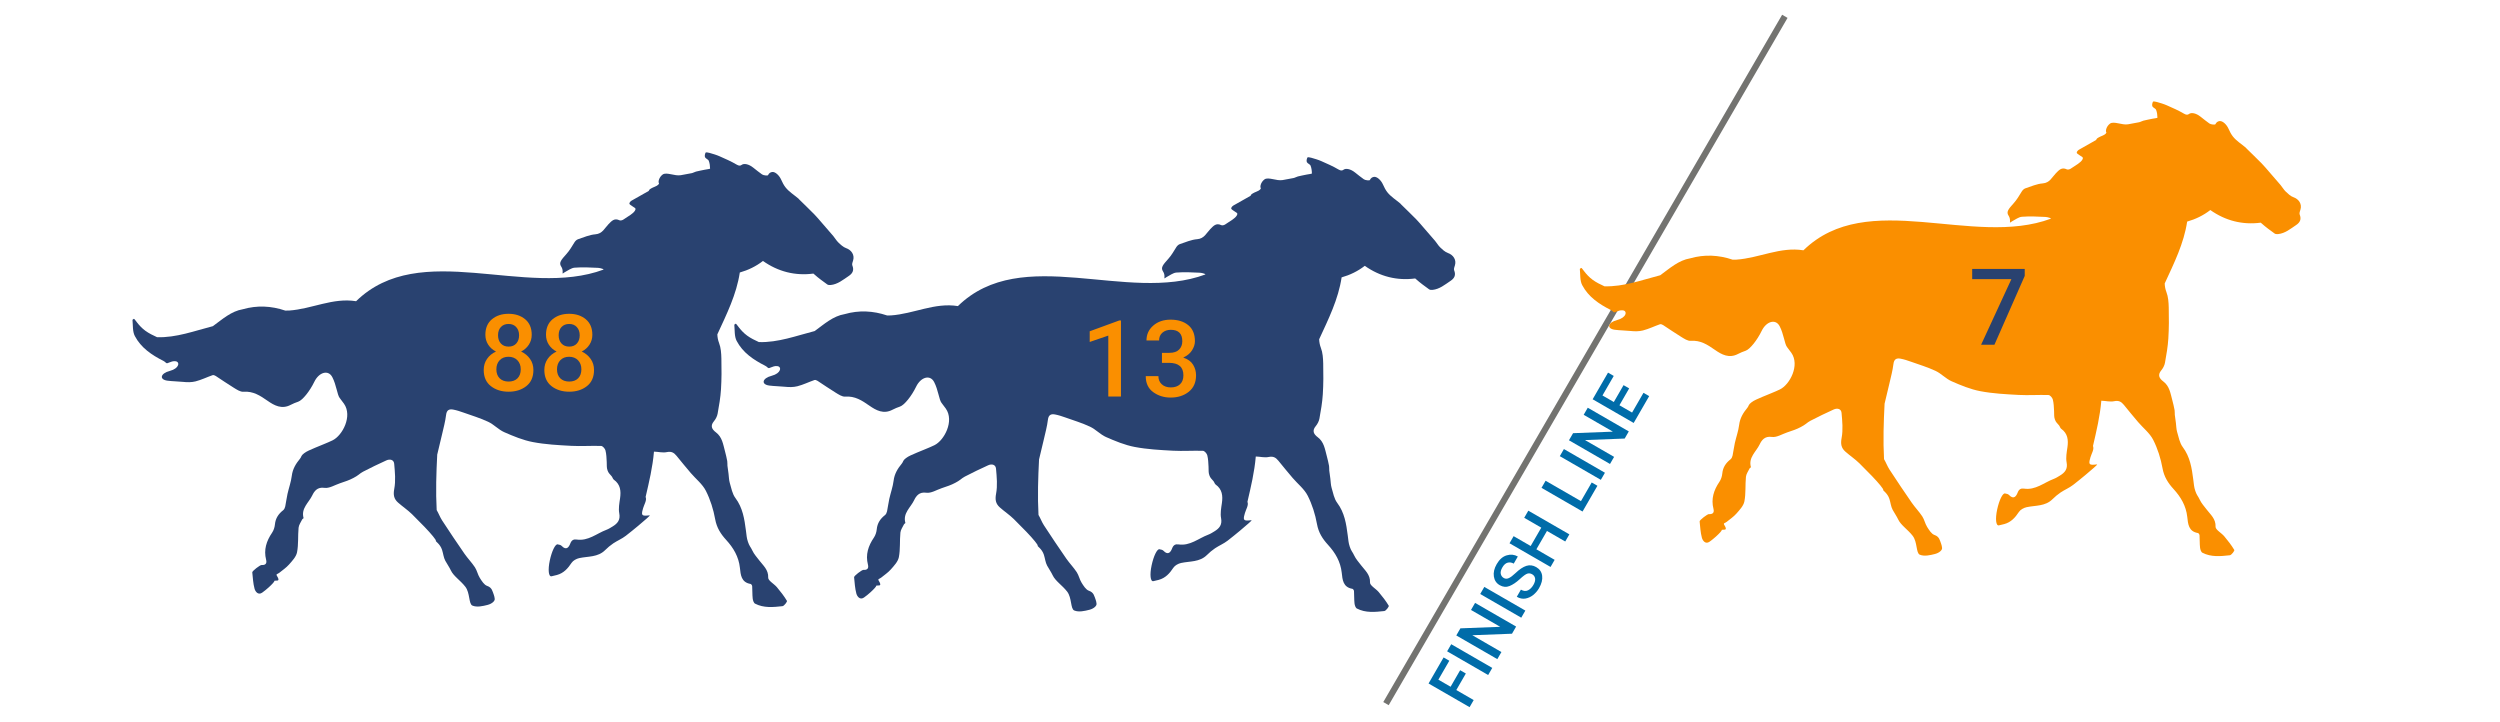
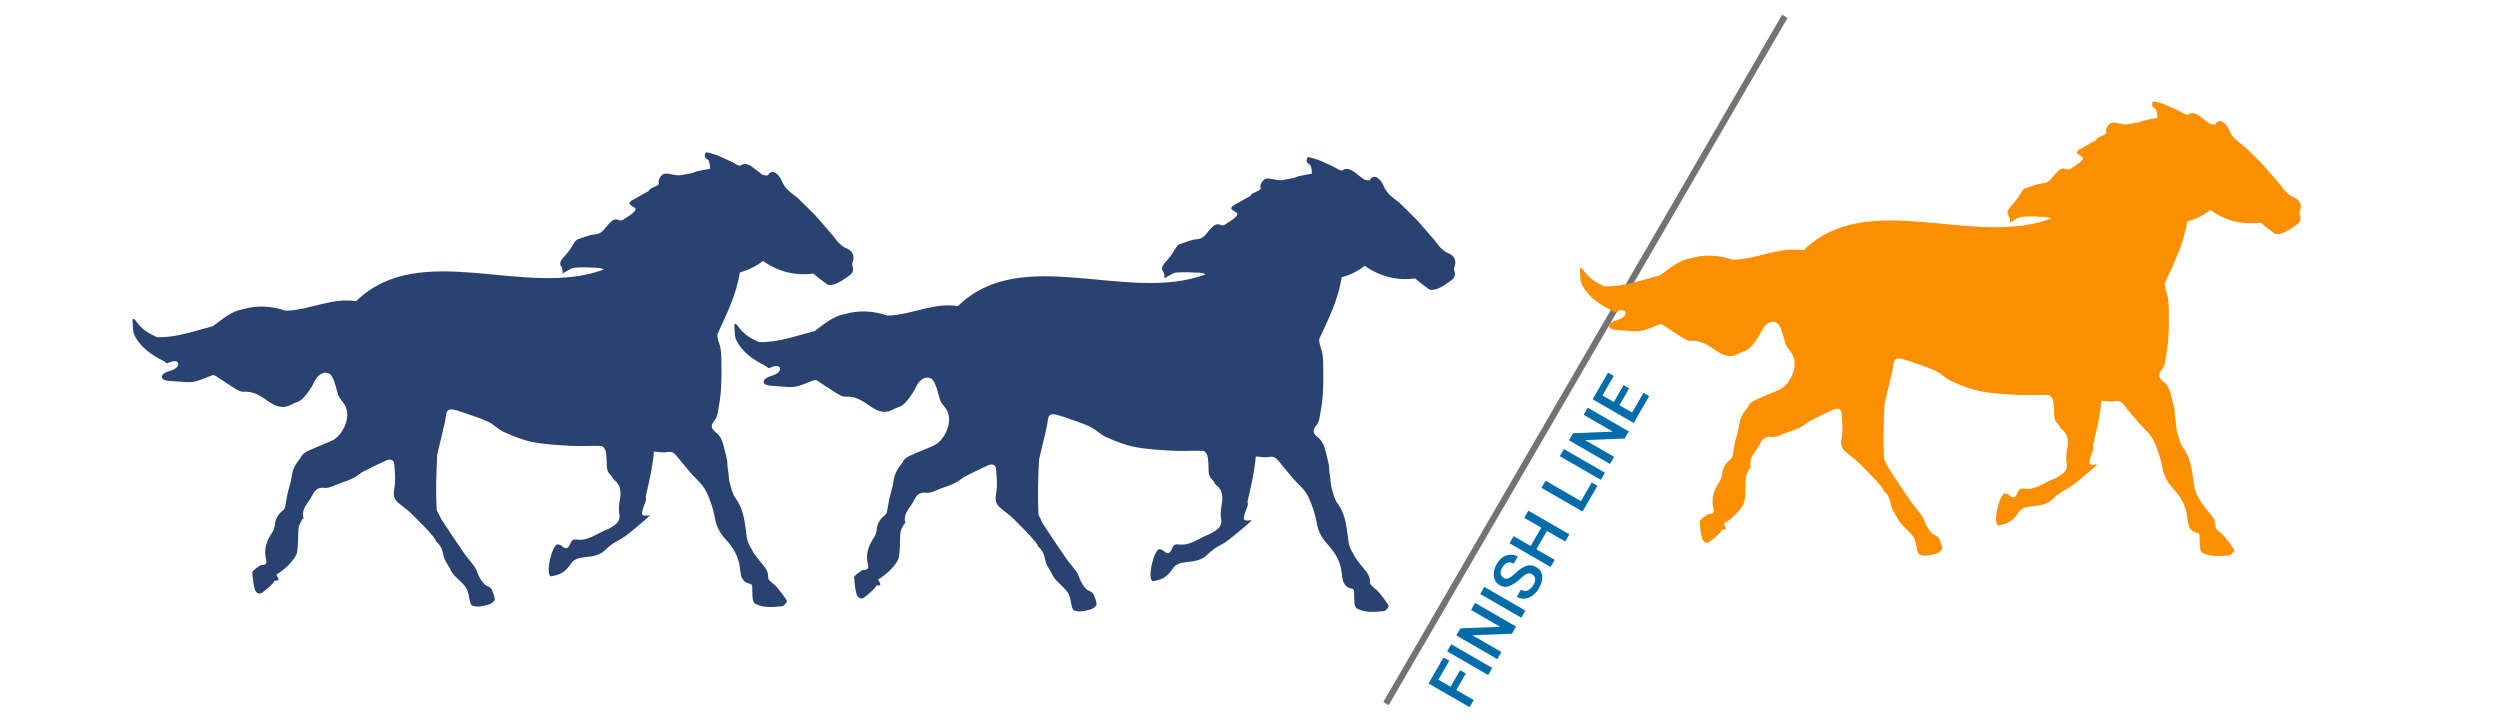
<svg xmlns="http://www.w3.org/2000/svg" xml:space="preserve" viewBox="0 0 2000 576.84" height="576.84" width="2000" y="0px" x="0px" id="Capa_1" version="1.1">
  <defs id="defs185" />
  <g style="fill:#294270;fill-opacity:1" transform="translate(105.9972,15.3417)" id="g150">
    <g style="fill:#294270;fill-opacity:1" id="g148">
      <path style="fill:#294270;fill-opacity:1" id="path146" d="m 570.833,183.139 c -2.312,-0.795 -4.32,-2.766 -6.165,-4.516 -1.566,-1.49 -2.642,-3.481 -4.049,-5.151 -3.003,-3.552 -6.07,-7.04 -9.126,-10.544 -1.998,-2.294 -3.931,-4.652 -6.059,-6.821 -3.948,-4.014 -8.015,-7.903 -12.028,-11.851 -0.225,-0.216 -0.385,-0.502 -0.627,-0.707 -3.517,-2.979 -7.625,-5.497 -10.396,-9.049 -1.401,-1.797 -2.447,-3.875 -3.423,-6.058 -1.566,-3.518 -4.77,-6.502 -7.193,-6.186 -1.253,0.163 -2.477,0.756 -3.352,2.547 -0.242,0.497 -3.563,0.249 -4.77,-0.617 -2.382,-1.711 -4.693,-3.523 -6.998,-5.376 -3.795,-3.05 -7.561,-3.623 -9.398,-2.196 -0.887,0.692 -2.051,0.843 -3.931,-0.277 -4.374,-2.598 -9.097,-4.631 -13.755,-6.7 -2.541,-1.126 -5.254,-1.876 -7.932,-2.657 -1.034,-0.304 -2.938,-0.618 -3.127,-0.254 -0.55,1.076 -0.922,2.704 -0.467,3.715 0.514,1.15 2.488,1.67 2.955,2.82 0.786,1.957 1.04,4.179 1.076,6.301 0.006,0.254 -2.701,0.553 -4.149,0.848 -2.364,0.485 -4.734,0.925 -7.075,1.507 -1.183,0.292 -2.258,1.035 -3.44,1.265 -2.926,0.564 -5.863,1.108 -8.777,1.634 -4.853,0.878 -11.484,-2.754 -14.499,-0.532 -3.015,2.223 -3.635,5.973 -3.05,6.724 0.579,0.75 -0.846,2.095 -3.187,3.002 -2.334,0.907 -4.35,2.09 -4.516,2.622 -0.106,0.358 -0.26,0.695 -0.525,0.848 -4.492,2.619 -9.085,5.06 -13.577,7.681 -0.816,0.476 -1.762,1.542 -1.773,2.346 -0.006,0.642 1.276,1.369 2.068,1.93 0.722,0.517 1.466,0.999 2.37,1.575 1.324,0.848 -0.219,3.304 -3.439,5.482 -2.033,1.38 -3.942,2.651 -5.882,3.875 -0.815,0.514 -2.24,0.89 -2.996,0.526 -4.179,-2.003 -6.248,0.497 -8.884,3.186 -3.021,3.073 -4.776,7.589 -10.421,8.023 -4.717,0.37 -9.333,2.427 -13.914,3.952 -1.1,0.364 -2.181,1.424 -2.819,2.453 -2.004,3.25 -3.925,6.573 -6.431,9.363 -4.197,4.678 -6.242,6.975 -4.191,10.019 2.052,3.044 0.591,6.035 1.378,5.506 0.543,-0.363 0.951,-0.712 1.424,-0.949 2.606,-1.339 5.214,-3.44 7.944,-3.65 6.229,-0.484 12.549,-0.174 18.813,0.145 1.142,0.06 2.271,0.364 3.394,0.739 0.449,0.15 0.792,0.363 1.017,0.611 -62.701,23.416 -146.723,-24.757 -198.058,25.337 -18.56,-3.009 -35.27,6.203 -53.634,7.468 -1.041,-0.006 -2.11,-0.024 -3.038,0.023 -11.184,-3.783 -22.562,-4.327 -33.881,-1.079 -9.368,1.558 -16.455,8.062 -23.921,13.479 -0.029,0.021 -0.047,0.044 -0.077,0.068 -14.806,3.801 -29.217,9.292 -44.65,8.842 -3.292,-1.519 -6.555,-3.085 -9.404,-5.175 -5.917,-4.332 -8.553,-9.962 -9.239,-9.525 -0.585,0.367 -1.058,0.695 -1.028,0.972 0.419,4.309 -0.018,9.165 1.868,12.771 4.924,9.395 13.488,15.182 22.815,19.872 0.804,0.404 1.513,0.999 2.229,1.669 1.129,1.055 3.57,-1.761 7.418,-1.368 3.854,0.39 3.163,5.781 -4.457,7.743 -7.625,1.954 -8.683,6.934 -1.856,7.82 4.208,0.55 8.37,0.52 12.436,0.958 3.316,0.355 6.862,0.402 10.037,-0.419 4.658,-1.2 9.055,-3.372 13.618,-4.968 0.68,-0.236 1.773,0.204 2.471,0.653 4.835,3.115 9.54,6.443 14.452,9.428 2.382,1.442 5.219,3.388 7.696,3.192 7.808,-0.604 13.411,3.115 19.399,7.281 5.326,3.719 11.313,6.993 18.436,3.198 1.897,-1.011 3.925,-1.797 6.064,-2.548 3.434,-1.211 9.18,-8.334 12.838,-15.905 3.653,-7.575 11.106,-9.948 14.375,-3.727 3.263,6.227 3.954,14.154 5.893,16.654 1.194,1.531 2.346,3.044 3.44,4.593 7.004,9.924 -1.218,25.522 -9.126,29.335 -4.528,2.187 -9.274,3.919 -13.896,5.898 -1.696,0.728 -3.381,1.467 -5.071,2.217 -2.79,1.235 -5.414,3.251 -5.911,4.48 -0.295,0.738 -0.662,1.478 -1.17,2.099 -3.34,4.043 -5.893,8.222 -6.561,13.683 -0.603,4.906 -2.364,9.664 -3.452,14.529 -0.739,3.286 -1.1,6.661 -1.797,9.953 -0.231,1.076 -0.78,2.354 -1.602,3.003 -3.753,2.944 -6.177,6.442 -6.638,11.384 -0.213,2.288 -1.005,4.771 -2.288,6.656 -4.516,6.644 -6.815,13.618 -4.758,21.65 0.78,3.057 -0.603,4.393 -3.659,4.191 -1.17,-0.077 -7.542,4.77 -7.424,5.863 0.467,4.362 0.674,8.818 1.803,13.021 0.662,2.441 2.92,5.432 6.094,3.228 1.856,-1.295 3.553,-2.72 5.22,-4.209 2.754,-2.471 4.77,-4.781 4.551,-5.071 -0.207,-0.289 0.722,-0.396 2.205,-0.396 1.483,0 1.371,-1.377 0.101,-3.327 -1.413,-2.175 0.118,-1.661 1.613,-2.866 2.63,-2.129 5.586,-4.114 7.796,-6.615 2.577,-2.92 5.739,-6.247 6.431,-9.794 1.247,-6.384 0.603,-13.146 1.235,-19.677 0.225,-2.293 1.838,-4.463 2.89,-6.649 0.219,-0.449 1.165,-0.851 1.1,-1.082 -2.199,-7.749 4.203,-12.365 6.969,-18.151 1.56,-3.257 3.966,-6.869 9.758,-6.018 3.848,0.562 8.222,-2.264 12.336,-3.646 1.933,-0.65 3.848,-1.33 5.757,-1.998 3.168,-1.129 7.264,-3.293 9.15,-4.806 1.141,-0.916 2.323,-1.785 3.605,-2.465 6.1,-3.222 12.354,-6.147 18.619,-9.031 2.938,-1.354 6.011,-0.597 6.307,2.701 0.597,6.661 1.288,13.589 0.053,20.043 -0.91,4.776 -0.307,8.009 2.979,10.935 3.629,3.228 7.737,5.941 11.201,9.328 3.411,3.34 6.75,6.75 10.078,10.201 5.491,5.704 9.528,10.676 9.02,11.101 -0.502,0.426 3.417,2.483 4.965,7.271 0.939,2.896 1.194,6.117 2.601,8.701 1.43,2.63 3.209,5.106 4.457,7.767 2.092,4.479 7.655,7.985 11.544,12.991 3.883,5.007 2.583,13.813 5.692,15.114 1.844,0.763 3.931,0.875 6.011,0.65 2.092,-0.225 4.149,-0.692 6.177,-1.224 3.364,-0.881 5.87,-3.062 5.645,-4.823 -0.148,-1.171 -0.313,-2.188 -0.686,-3.133 -1.088,-2.808 -1.396,-5.894 -5.355,-7.223 -2.447,-0.822 -4.356,-3.979 -5.917,-6.449 -1.637,-2.606 -2.205,-5.887 -3.889,-8.446 -2.5,-3.807 -5.757,-7.104 -8.352,-10.852 -6.088,-8.802 -12.058,-17.68 -17.898,-26.652 -1.685,-2.595 -2.754,-5.615 -4.338,-8.275 -0.816,-14.859 -0.319,-29.672 0.443,-44.496 0.018,-0.059 0.053,-0.112 0.065,-0.183 1.265,-5.196 2.547,-10.397 3.729,-15.622 1.2,-5.272 2.648,-10.527 3.298,-15.883 0.485,-3.966 2.571,-4.781 5.722,-4.196 2.802,0.521 5.544,1.448 8.24,2.399 6.632,2.353 13.411,4.404 19.76,7.383 4.551,2.134 8.187,6.254 12.767,8.27 7.4,3.25 15.055,6.431 22.929,7.932 10.071,1.927 20.451,2.459 30.729,3.015 7.95,0.432 15.947,-0.184 23.909,0.083 1.229,0.041 3.056,2.121 3.428,3.559 0.769,2.955 0.84,6.117 1.012,9.202 0.07,1.206 0.082,2.406 0.076,3.564 -0.012,1.975 0.852,4.534 1.945,5.728 0.655,0.709 1.317,1.442 1.938,2.205 0.686,0.827 0.922,2.14 1.731,2.719 5.284,3.795 5.834,8.99 4.989,14.877 -0.58,3.984 -1.378,8.205 -0.645,12.047 1.011,5.331 -1.396,8.109 -5.296,10.503 -1.603,0.981 -3.228,2.033 -4.978,2.684 -7.831,2.926 -14.552,9.174 -23.85,7.778 -2.24,-0.337 -3.966,0.355 -5.024,3.121 -1.105,2.891 -3.121,5.987 -6.98,1.938 -0.645,-0.686 -1.756,-0.939 -3.168,-1.2 -1.874,-0.342 -4.676,5.391 -6.277,12.898 -1.607,7.512 -0.976,13.169 1.407,12.643 1.607,-0.36 2.955,-0.668 4.291,-1.034 5.385,-1.46 8.754,-5.202 11.738,-9.741 1.212,-1.832 3.878,-3.274 6.124,-3.766 7.087,-1.536 14.842,-0.578 20.67,-6.354 2.004,-1.986 4.196,-3.859 6.537,-5.426 3.233,-2.164 6.939,-3.671 10.001,-6.041 3.346,-2.583 6.62,-5.261 9.871,-7.956 5.391,-4.475 9.61,-8.251 9.393,-8.346 -0.124,-0.06 -0.272,-0.101 -0.408,-0.083 -5.751,0.686 -6.603,0.189 -5.319,-4.51 0.023,-0.083 0.082,-0.13 0.1,-0.213 0.042,-0.201 0.089,-0.402 0.131,-0.604 0.053,-0.159 0.082,-0.283 0.13,-0.461 0.851,-2.843 2.943,-6.206 2.122,-8.499 -0.06,-0.172 -0.065,-0.343 -0.118,-0.509 2.777,-11.986 5.645,-23.908 6.661,-36.18 3.44,0.095 7.021,1.082 10.261,0.396 3.642,-0.774 5.722,0.384 7.778,2.926 3.766,4.651 7.566,9.268 11.443,13.819 4.037,4.729 9.286,8.789 12.023,14.156 3.587,7.058 6.064,14.954 7.465,22.769 1.218,6.785 4.433,11.804 8.807,16.579 5.816,6.343 10.013,13.447 10.977,22.26 0.615,5.64 0.993,11.704 8.553,12.951 0.521,0.082 1.224,1.123 1.265,1.761 0.213,3.281 0.06,6.591 0.408,9.854 0.16,1.472 0.815,3.582 1.897,4.144 6.951,3.617 14.517,2.831 21.899,2.027 1.419,-0.147 3.96,-3.677 3.617,-4.238 -2.323,-3.877 -5.137,-7.483 -8.057,-10.964 -2.27,-2.713 -7.062,-5.226 -6.944,-7.637 0.307,-6.337 -4.197,-9.854 -7.063,-13.678 -1.957,-2.606 -4.227,-4.988 -5.669,-8.098 -0.525,-1.141 -1.17,-2.217 -1.85,-3.263 -1.129,-1.744 -2.317,-5.267 -2.643,-7.897 -0.188,-1.572 -0.39,-3.162 -0.597,-4.752 -1.188,-9.203 -2.536,-18.199 -8.44,-26.055 -2.471,-3.292 -3.263,-7.92 -4.48,-12.052 -0.686,-2.312 -0.668,-4.829 -0.987,-7.247 -0.283,-2.163 -0.638,-4.32 -0.875,-6.484 -0.13,-1.234 0.065,-2.518 -0.165,-3.729 -0.503,-2.648 -1.105,-5.297 -1.814,-7.897 -1.496,-5.474 -2.164,-11.29 -7.288,-15.12 -3.038,-2.275 -4.723,-5.047 -1.566,-8.812 1.419,-1.696 2.589,-3.942 2.973,-6.094 1.171,-6.432 2.282,-12.909 2.695,-19.417 0.515,-8.198 0.515,-16.447 0.319,-24.66 -0.101,-4.202 -0.384,-8.662 -1.873,-12.501 -0.857,-2.196 -1.277,-4.521 -1.366,-6.845 7.472,-16.213 15.327,-31.933 17.969,-49.502 6.686,-1.897 12.927,-4.891 18.53,-9.239 12.194,8.612 25.842,12.017 40.335,10.102 0.249,0.213 0.485,0.393 0.739,0.624 3.239,2.923 6.821,5.473 10.355,8.05 0.674,0.491 1.814,0.571 2.707,0.479 5.692,-0.582 9.913,-4.176 14.429,-7.19 3.191,-2.125 4.48,-4.643 2.926,-8.494 -0.443,-1.088 0.254,-2.728 0.645,-4.049 1.293,-4.322 -1.325,-8.303 -5.676,-9.804 z" />
    </g>
  </g>
  <g id="g152">
</g>
  <g id="g154">
</g>
  <g id="g156">
</g>
  <g id="g158">
</g>
  <g id="g160">
</g>
  <g id="g162">
</g>
  <g id="g164">
</g>
  <g id="g166">
</g>
  <g id="g168">
</g>
  <g id="g170">
</g>
  <g id="g172">
</g>
  <g id="g174">
</g>
  <g id="g176">
</g>
  <g id="g178">
</g>
  <g id="g180">
</g>
  <g style="fill:#294270;fill-opacity:1" transform="translate(587.4518,19.24139)" id="g150-3">
    <g style="fill:#294270;fill-opacity:1" id="g148-6">
      <path style="fill:#294270;fill-opacity:1" id="path146-7" d="m 570.833,183.139 c -2.312,-0.795 -4.32,-2.766 -6.165,-4.516 -1.566,-1.49 -2.642,-3.481 -4.049,-5.151 -3.003,-3.552 -6.07,-7.04 -9.126,-10.544 -1.998,-2.294 -3.931,-4.652 -6.059,-6.821 -3.948,-4.014 -8.015,-7.903 -12.028,-11.851 -0.225,-0.216 -0.385,-0.502 -0.627,-0.707 -3.517,-2.979 -7.625,-5.497 -10.396,-9.049 -1.401,-1.797 -2.447,-3.875 -3.423,-6.058 -1.566,-3.518 -4.77,-6.502 -7.193,-6.186 -1.253,0.163 -2.477,0.756 -3.352,2.547 -0.242,0.497 -3.563,0.249 -4.77,-0.617 -2.382,-1.711 -4.693,-3.523 -6.998,-5.376 -3.795,-3.05 -7.561,-3.623 -9.398,-2.196 -0.887,0.692 -2.051,0.843 -3.931,-0.277 -4.374,-2.598 -9.097,-4.631 -13.755,-6.7 -2.541,-1.126 -5.254,-1.876 -7.932,-2.657 -1.034,-0.304 -2.938,-0.618 -3.127,-0.254 -0.55,1.076 -0.922,2.704 -0.467,3.715 0.514,1.15 2.488,1.67 2.955,2.82 0.786,1.957 1.04,4.179 1.076,6.301 0.006,0.254 -2.701,0.553 -4.149,0.848 -2.364,0.485 -4.734,0.925 -7.075,1.507 -1.183,0.292 -2.258,1.035 -3.44,1.265 -2.926,0.564 -5.863,1.108 -8.777,1.634 -4.853,0.878 -11.484,-2.754 -14.499,-0.532 -3.015,2.223 -3.635,5.973 -3.05,6.724 0.579,0.75 -0.846,2.095 -3.187,3.002 -2.334,0.907 -4.35,2.09 -4.516,2.622 -0.106,0.358 -0.26,0.695 -0.525,0.848 -4.492,2.619 -9.085,5.06 -13.577,7.681 -0.816,0.476 -1.762,1.542 -1.773,2.346 -0.006,0.642 1.276,1.369 2.068,1.93 0.722,0.517 1.466,0.999 2.37,1.575 1.324,0.848 -0.219,3.304 -3.439,5.482 -2.033,1.38 -3.942,2.651 -5.882,3.875 -0.815,0.514 -2.24,0.89 -2.996,0.526 -4.179,-2.003 -6.248,0.497 -8.884,3.186 -3.021,3.073 -4.776,7.589 -10.421,8.023 -4.717,0.37 -9.333,2.427 -13.914,3.952 -1.1,0.364 -2.181,1.424 -2.819,2.453 -2.004,3.25 -3.925,6.573 -6.431,9.363 -4.197,4.678 -6.242,6.975 -4.191,10.019 2.052,3.044 0.591,6.035 1.378,5.506 0.543,-0.363 0.951,-0.712 1.424,-0.949 2.606,-1.339 5.214,-3.44 7.944,-3.65 6.229,-0.484 12.549,-0.174 18.813,0.145 1.142,0.06 2.271,0.364 3.394,0.739 0.449,0.15 0.792,0.363 1.017,0.611 -62.701,23.416 -146.723,-24.757 -198.058,25.337 -18.56,-3.009 -35.27,6.203 -53.634,7.468 -1.041,-0.006 -2.11,-0.024 -3.038,0.023 -11.184,-3.783 -22.562,-4.327 -33.881,-1.079 -9.368,1.558 -16.455,8.062 -23.921,13.479 -0.029,0.021 -0.047,0.044 -0.077,0.068 -14.806,3.801 -29.217,9.292 -44.65,8.842 -3.292,-1.519 -6.555,-3.085 -9.404,-5.175 -5.917,-4.332 -8.553,-9.962 -9.239,-9.525 -0.585,0.367 -1.058,0.695 -1.028,0.972 0.419,4.309 -0.018,9.165 1.868,12.771 4.924,9.395 13.488,15.182 22.815,19.872 0.804,0.404 1.513,0.999 2.229,1.669 1.129,1.055 3.57,-1.761 7.418,-1.368 3.854,0.39 3.163,5.781 -4.457,7.743 -7.625,1.954 -8.683,6.934 -1.856,7.82 4.208,0.55 8.37,0.52 12.436,0.958 3.316,0.355 6.862,0.402 10.037,-0.419 4.658,-1.2 9.055,-3.372 13.618,-4.968 0.68,-0.236 1.773,0.204 2.471,0.653 4.835,3.115 9.54,6.443 14.452,9.428 2.382,1.442 5.219,3.388 7.696,3.192 7.808,-0.604 13.411,3.115 19.399,7.281 5.326,3.719 11.313,6.993 18.436,3.198 1.897,-1.011 3.925,-1.797 6.064,-2.548 3.434,-1.211 9.18,-8.334 12.838,-15.905 3.653,-7.575 11.106,-9.948 14.375,-3.727 3.263,6.227 3.954,14.154 5.893,16.654 1.194,1.531 2.346,3.044 3.44,4.593 7.004,9.924 -1.218,25.522 -9.126,29.335 -4.528,2.187 -9.274,3.919 -13.896,5.898 -1.696,0.728 -3.381,1.467 -5.071,2.217 -2.79,1.235 -5.414,3.251 -5.911,4.48 -0.295,0.738 -0.662,1.478 -1.17,2.099 -3.34,4.043 -5.893,8.222 -6.561,13.683 -0.603,4.906 -2.364,9.664 -3.452,14.529 -0.739,3.286 -1.1,6.661 -1.797,9.953 -0.231,1.076 -0.78,2.354 -1.602,3.003 -3.753,2.944 -6.177,6.442 -6.638,11.384 -0.213,2.288 -1.005,4.771 -2.288,6.656 -4.516,6.644 -6.815,13.618 -4.758,21.65 0.78,3.057 -0.603,4.393 -3.659,4.191 -1.17,-0.077 -7.542,4.77 -7.424,5.863 0.467,4.362 0.674,8.818 1.803,13.021 0.662,2.441 2.92,5.432 6.094,3.228 1.856,-1.295 3.553,-2.72 5.22,-4.209 2.754,-2.471 4.77,-4.781 4.551,-5.071 -0.207,-0.289 0.722,-0.396 2.205,-0.396 1.483,0 1.371,-1.377 0.101,-3.327 -1.413,-2.175 0.118,-1.661 1.613,-2.866 2.63,-2.129 5.586,-4.114 7.796,-6.615 2.577,-2.92 5.739,-6.247 6.431,-9.794 1.247,-6.384 0.603,-13.146 1.235,-19.677 0.225,-2.293 1.838,-4.463 2.89,-6.649 0.219,-0.449 1.165,-0.851 1.1,-1.082 -2.199,-7.749 4.203,-12.365 6.969,-18.151 1.56,-3.257 3.966,-6.869 9.758,-6.018 3.848,0.562 8.222,-2.264 12.336,-3.646 1.933,-0.65 3.848,-1.33 5.757,-1.998 3.168,-1.129 7.264,-3.293 9.15,-4.806 1.141,-0.916 2.323,-1.785 3.605,-2.465 6.1,-3.222 12.354,-6.147 18.619,-9.031 2.938,-1.354 6.011,-0.597 6.307,2.701 0.597,6.661 1.288,13.589 0.053,20.043 -0.91,4.776 -0.307,8.009 2.979,10.935 3.629,3.228 7.737,5.941 11.201,9.328 3.411,3.34 6.75,6.75 10.078,10.201 5.491,5.704 9.528,10.676 9.02,11.101 -0.502,0.426 3.417,2.483 4.965,7.271 0.939,2.896 1.194,6.117 2.601,8.701 1.43,2.63 3.209,5.106 4.457,7.767 2.092,4.479 7.655,7.985 11.544,12.991 3.883,5.007 2.583,13.813 5.692,15.114 1.844,0.763 3.931,0.875 6.011,0.65 2.092,-0.225 4.149,-0.692 6.177,-1.224 3.364,-0.881 5.87,-3.062 5.645,-4.823 -0.148,-1.171 -0.313,-2.188 -0.686,-3.133 -1.088,-2.808 -1.396,-5.894 -5.355,-7.223 -2.447,-0.822 -4.356,-3.979 -5.917,-6.449 -1.637,-2.606 -2.205,-5.887 -3.889,-8.446 -2.5,-3.807 -5.757,-7.104 -8.352,-10.852 -6.088,-8.802 -12.058,-17.68 -17.898,-26.652 -1.685,-2.595 -2.754,-5.615 -4.338,-8.275 -0.816,-14.859 -0.319,-29.672 0.443,-44.496 0.018,-0.059 0.053,-0.112 0.065,-0.183 1.265,-5.196 2.547,-10.397 3.729,-15.622 1.2,-5.272 2.648,-10.527 3.298,-15.883 0.485,-3.966 2.571,-4.781 5.722,-4.196 2.802,0.521 5.544,1.448 8.24,2.399 6.632,2.353 13.411,4.404 19.76,7.383 4.551,2.134 8.187,6.254 12.767,8.27 7.4,3.25 15.055,6.431 22.929,7.932 10.071,1.927 20.451,2.459 30.729,3.015 7.95,0.432 15.947,-0.184 23.909,0.083 1.229,0.041 3.056,2.121 3.428,3.559 0.769,2.955 0.84,6.117 1.012,9.202 0.07,1.206 0.082,2.406 0.076,3.564 -0.012,1.975 0.852,4.534 1.945,5.728 0.655,0.709 1.317,1.442 1.938,2.205 0.686,0.827 0.922,2.14 1.731,2.719 5.284,3.795 5.834,8.99 4.989,14.877 -0.58,3.984 -1.378,8.205 -0.645,12.047 1.011,5.331 -1.396,8.109 -5.296,10.503 -1.603,0.981 -3.228,2.033 -4.978,2.684 -7.831,2.926 -14.552,9.174 -23.85,7.778 -2.24,-0.337 -3.966,0.355 -5.024,3.121 -1.105,2.891 -3.121,5.987 -6.98,1.938 -0.645,-0.686 -1.756,-0.939 -3.168,-1.2 -1.874,-0.342 -4.676,5.391 -6.277,12.898 -1.607,7.512 -0.976,13.169 1.407,12.643 1.607,-0.36 2.955,-0.668 4.291,-1.034 5.385,-1.46 8.754,-5.202 11.738,-9.741 1.212,-1.832 3.878,-3.274 6.124,-3.766 7.087,-1.536 14.842,-0.578 20.67,-6.354 2.004,-1.986 4.196,-3.859 6.537,-5.426 3.233,-2.164 6.939,-3.671 10.001,-6.041 3.346,-2.583 6.62,-5.261 9.871,-7.956 5.391,-4.475 9.61,-8.251 9.393,-8.346 -0.124,-0.06 -0.272,-0.101 -0.408,-0.083 -5.751,0.686 -6.603,0.189 -5.319,-4.51 0.023,-0.083 0.082,-0.13 0.1,-0.213 0.042,-0.201 0.089,-0.402 0.131,-0.604 0.053,-0.159 0.082,-0.283 0.13,-0.461 0.851,-2.843 2.943,-6.206 2.122,-8.499 -0.06,-0.172 -0.065,-0.343 -0.118,-0.509 2.777,-11.986 5.645,-23.908 6.661,-36.18 3.44,0.095 7.021,1.082 10.261,0.396 3.642,-0.774 5.722,0.384 7.778,2.926 3.766,4.651 7.566,9.268 11.443,13.819 4.037,4.729 9.286,8.789 12.023,14.156 3.587,7.058 6.064,14.954 7.465,22.769 1.218,6.785 4.433,11.804 8.807,16.579 5.816,6.343 10.013,13.447 10.977,22.26 0.615,5.64 0.993,11.704 8.553,12.951 0.521,0.082 1.224,1.123 1.265,1.761 0.213,3.281 0.06,6.591 0.408,9.854 0.16,1.472 0.815,3.582 1.897,4.144 6.951,3.617 14.517,2.831 21.899,2.027 1.419,-0.147 3.96,-3.677 3.617,-4.238 -2.323,-3.877 -5.137,-7.483 -8.057,-10.964 -2.27,-2.713 -7.062,-5.226 -6.944,-7.637 0.307,-6.337 -4.197,-9.854 -7.063,-13.678 -1.957,-2.606 -4.227,-4.988 -5.669,-8.098 -0.525,-1.141 -1.17,-2.217 -1.85,-3.263 -1.129,-1.744 -2.317,-5.267 -2.643,-7.897 -0.188,-1.572 -0.39,-3.162 -0.597,-4.752 -1.188,-9.203 -2.536,-18.199 -8.44,-26.055 -2.471,-3.292 -3.263,-7.92 -4.48,-12.052 -0.686,-2.312 -0.668,-4.829 -0.987,-7.247 -0.283,-2.163 -0.638,-4.32 -0.875,-6.484 -0.13,-1.234 0.065,-2.518 -0.165,-3.729 -0.503,-2.648 -1.105,-5.297 -1.814,-7.897 -1.496,-5.474 -2.164,-11.29 -7.288,-15.12 -3.038,-2.275 -4.723,-5.047 -1.566,-8.812 1.419,-1.696 2.589,-3.942 2.973,-6.094 1.171,-6.432 2.282,-12.909 2.695,-19.417 0.515,-8.198 0.515,-16.447 0.319,-24.66 -0.101,-4.202 -0.384,-8.662 -1.873,-12.501 -0.857,-2.196 -1.277,-4.521 -1.366,-6.845 7.472,-16.213 15.327,-31.933 17.969,-49.502 6.686,-1.897 12.927,-4.891 18.53,-9.239 12.194,8.612 25.842,12.017 40.335,10.102 0.249,0.213 0.485,0.393 0.739,0.624 3.239,2.923 6.821,5.473 10.355,8.05 0.674,0.491 1.814,0.571 2.707,0.479 5.692,-0.582 9.913,-4.176 14.429,-7.19 3.191,-2.125 4.48,-4.643 2.926,-8.494 -0.443,-1.088 0.254,-2.728 0.645,-4.049 1.293,-4.322 -1.325,-8.303 -5.676,-9.804 z" />
    </g>
  </g>
  <path id="path220" d="M 1108.787,562.893 C 1215.15,379.612 1321.513,196.333 1427.876,13.055" style="fill:none;fill-opacity:1;stroke:#737370;stroke-width:5;stroke-linecap:butt;stroke-linejoin:miter;stroke-miterlimit:4;stroke-dasharray:none;stroke-opacity:1" />
  <g style="fill:#fa8f00;fill-opacity:1" transform="translate(1263.881,-25.38902)" id="g150-5">
    <g style="fill:#fa8f00;fill-opacity:1" id="g148-3">
      <path style="fill:#fa8f00;fill-opacity:1" id="path146-5" d="m 570.833,183.139 c -2.312,-0.795 -4.32,-2.766 -6.165,-4.516 -1.566,-1.49 -2.642,-3.481 -4.049,-5.151 -3.003,-3.552 -6.07,-7.04 -9.126,-10.544 -1.998,-2.294 -3.931,-4.652 -6.059,-6.821 -3.948,-4.014 -8.015,-7.903 -12.028,-11.851 -0.225,-0.216 -0.385,-0.502 -0.627,-0.707 -3.517,-2.979 -7.625,-5.497 -10.396,-9.049 -1.401,-1.797 -2.447,-3.875 -3.423,-6.058 -1.566,-3.518 -4.77,-6.502 -7.193,-6.186 -1.253,0.163 -2.477,0.756 -3.352,2.547 -0.242,0.497 -3.563,0.249 -4.77,-0.617 -2.382,-1.711 -4.693,-3.523 -6.998,-5.376 -3.795,-3.05 -7.561,-3.623 -9.398,-2.196 -0.887,0.692 -2.051,0.843 -3.931,-0.277 -4.374,-2.598 -9.097,-4.631 -13.755,-6.7 -2.541,-1.126 -5.254,-1.876 -7.932,-2.657 -1.034,-0.304 -2.938,-0.618 -3.127,-0.254 -0.55,1.076 -0.922,2.704 -0.467,3.715 0.514,1.15 2.488,1.67 2.955,2.82 0.786,1.957 1.04,4.179 1.076,6.301 0.006,0.254 -2.701,0.553 -4.149,0.848 -2.364,0.485 -4.734,0.925 -7.075,1.507 -1.183,0.292 -2.258,1.035 -3.44,1.265 -2.926,0.564 -5.863,1.108 -8.777,1.634 -4.853,0.878 -11.484,-2.754 -14.499,-0.532 -3.015,2.223 -3.635,5.973 -3.05,6.724 0.579,0.75 -0.846,2.095 -3.187,3.002 -2.334,0.907 -4.35,2.09 -4.516,2.622 -0.106,0.358 -0.26,0.695 -0.525,0.848 -4.492,2.619 -9.085,5.06 -13.577,7.681 -0.816,0.476 -1.762,1.542 -1.773,2.346 -0.006,0.642 1.276,1.369 2.068,1.93 0.722,0.517 1.466,0.999 2.37,1.575 1.324,0.848 -0.219,3.304 -3.439,5.482 -2.033,1.38 -3.942,2.651 -5.882,3.875 -0.815,0.514 -2.24,0.89 -2.996,0.526 -4.179,-2.003 -6.248,0.497 -8.884,3.186 -3.021,3.073 -4.776,7.589 -10.421,8.023 -4.717,0.37 -9.333,2.427 -13.914,3.952 -1.1,0.364 -2.181,1.424 -2.819,2.453 -2.004,3.25 -3.925,6.573 -6.431,9.363 -4.197,4.678 -6.242,6.975 -4.191,10.019 2.052,3.044 0.591,6.035 1.378,5.506 0.543,-0.363 0.951,-0.712 1.424,-0.949 2.606,-1.339 5.214,-3.44 7.944,-3.65 6.229,-0.484 12.549,-0.174 18.813,0.145 1.142,0.06 2.271,0.364 3.394,0.739 0.449,0.15 0.792,0.363 1.017,0.611 -62.701,23.416 -146.723,-24.757 -198.058,25.337 -18.56,-3.009 -35.27,6.203 -53.634,7.468 -1.041,-0.006 -2.11,-0.024 -3.038,0.023 -11.184,-3.783 -22.562,-4.327 -33.881,-1.079 -9.368,1.558 -16.455,8.062 -23.921,13.479 -0.029,0.021 -0.047,0.044 -0.077,0.068 -14.806,3.801 -29.217,9.292 -44.65,8.842 -3.292,-1.519 -6.555,-3.085 -9.404,-5.175 -5.917,-4.332 -8.553,-9.962 -9.239,-9.525 -0.585,0.367 -1.058,0.695 -1.028,0.972 0.419,4.309 -0.018,9.165 1.868,12.771 4.924,9.395 13.488,15.182 22.815,19.872 0.804,0.404 1.513,0.999 2.229,1.669 1.129,1.055 3.57,-1.761 7.418,-1.368 3.854,0.39 3.163,5.781 -4.457,7.743 -7.625,1.954 -8.683,6.934 -1.856,7.82 4.208,0.55 8.37,0.52 12.436,0.958 3.316,0.355 6.862,0.402 10.037,-0.419 4.658,-1.2 9.055,-3.372 13.618,-4.968 0.68,-0.236 1.773,0.204 2.471,0.653 4.835,3.115 9.54,6.443 14.452,9.428 2.382,1.442 5.219,3.388 7.696,3.192 7.808,-0.604 13.411,3.115 19.399,7.281 5.326,3.719 11.313,6.993 18.436,3.198 1.897,-1.011 3.925,-1.797 6.064,-2.548 3.434,-1.211 9.18,-8.334 12.838,-15.905 3.653,-7.575 11.106,-9.948 14.375,-3.727 3.263,6.227 3.954,14.154 5.893,16.654 1.194,1.531 2.346,3.044 3.44,4.593 7.004,9.924 -1.218,25.522 -9.126,29.335 -4.528,2.187 -9.274,3.919 -13.896,5.898 -1.696,0.728 -3.381,1.467 -5.071,2.217 -2.79,1.235 -5.414,3.251 -5.911,4.48 -0.295,0.738 -0.662,1.478 -1.17,2.099 -3.34,4.043 -5.893,8.222 -6.561,13.683 -0.603,4.906 -2.364,9.664 -3.452,14.529 -0.739,3.286 -1.1,6.661 -1.797,9.953 -0.231,1.076 -0.78,2.354 -1.602,3.003 -3.753,2.944 -6.177,6.442 -6.638,11.384 -0.213,2.288 -1.005,4.771 -2.288,6.656 -4.516,6.644 -6.815,13.618 -4.758,21.65 0.78,3.057 -0.603,4.393 -3.659,4.191 -1.17,-0.077 -7.542,4.77 -7.424,5.863 0.467,4.362 0.674,8.818 1.803,13.021 0.662,2.441 2.92,5.432 6.094,3.228 1.856,-1.295 3.553,-2.72 5.22,-4.209 2.754,-2.471 4.77,-4.781 4.551,-5.071 -0.207,-0.289 0.722,-0.396 2.205,-0.396 1.483,0 1.371,-1.377 0.101,-3.327 -1.413,-2.175 0.118,-1.661 1.613,-2.866 2.63,-2.129 5.586,-4.114 7.796,-6.615 2.577,-2.92 5.739,-6.247 6.431,-9.794 1.247,-6.384 0.603,-13.146 1.235,-19.677 0.225,-2.293 1.838,-4.463 2.89,-6.649 0.219,-0.449 1.165,-0.851 1.1,-1.082 -2.199,-7.749 4.203,-12.365 6.969,-18.151 1.56,-3.257 3.966,-6.869 9.758,-6.018 3.848,0.562 8.222,-2.264 12.336,-3.646 1.933,-0.65 3.848,-1.33 5.757,-1.998 3.168,-1.129 7.264,-3.293 9.15,-4.806 1.141,-0.916 2.323,-1.785 3.605,-2.465 6.1,-3.222 12.354,-6.147 18.619,-9.031 2.938,-1.354 6.011,-0.597 6.307,2.701 0.597,6.661 1.288,13.589 0.053,20.043 -0.91,4.776 -0.307,8.009 2.979,10.935 3.629,3.228 7.737,5.941 11.201,9.328 3.411,3.34 6.75,6.75 10.078,10.201 5.491,5.704 9.528,10.676 9.02,11.101 -0.502,0.426 3.417,2.483 4.965,7.271 0.939,2.896 1.194,6.117 2.601,8.701 1.43,2.63 3.209,5.106 4.457,7.767 2.092,4.479 7.655,7.985 11.544,12.991 3.883,5.007 2.583,13.813 5.692,15.114 1.844,0.763 3.931,0.875 6.011,0.65 2.092,-0.225 4.149,-0.692 6.177,-1.224 3.364,-0.881 5.87,-3.062 5.645,-4.823 -0.148,-1.171 -0.313,-2.188 -0.686,-3.133 -1.088,-2.808 -1.396,-5.894 -5.355,-7.223 -2.447,-0.822 -4.356,-3.979 -5.917,-6.449 -1.637,-2.606 -2.205,-5.887 -3.889,-8.446 -2.5,-3.807 -5.757,-7.104 -8.352,-10.852 -6.088,-8.802 -12.058,-17.68 -17.898,-26.652 -1.685,-2.595 -2.754,-5.615 -4.338,-8.275 -0.816,-14.859 -0.319,-29.672 0.443,-44.496 0.018,-0.059 0.053,-0.112 0.065,-0.183 1.265,-5.196 2.547,-10.397 3.729,-15.622 1.2,-5.272 2.648,-10.527 3.298,-15.883 0.485,-3.966 2.571,-4.781 5.722,-4.196 2.802,0.521 5.544,1.448 8.24,2.399 6.632,2.353 13.411,4.404 19.76,7.383 4.551,2.134 8.187,6.254 12.767,8.27 7.4,3.25 15.055,6.431 22.929,7.932 10.071,1.927 20.451,2.459 30.729,3.015 7.95,0.432 15.947,-0.184 23.909,0.083 1.229,0.041 3.056,2.121 3.428,3.559 0.769,2.955 0.84,6.117 1.012,9.202 0.07,1.206 0.082,2.406 0.076,3.564 -0.012,1.975 0.852,4.534 1.945,5.728 0.655,0.709 1.317,1.442 1.938,2.205 0.686,0.827 0.922,2.14 1.731,2.719 5.284,3.795 5.834,8.99 4.989,14.877 -0.58,3.984 -1.378,8.205 -0.645,12.047 1.011,5.331 -1.396,8.109 -5.296,10.503 -1.603,0.981 -3.228,2.033 -4.978,2.684 -7.831,2.926 -14.552,9.174 -23.85,7.778 -2.24,-0.337 -3.966,0.355 -5.024,3.121 -1.105,2.891 -3.121,5.987 -6.98,1.938 -0.645,-0.686 -1.756,-0.939 -3.168,-1.2 -1.874,-0.342 -4.676,5.391 -6.277,12.898 -1.607,7.512 -0.976,13.169 1.407,12.643 1.607,-0.36 2.955,-0.668 4.291,-1.034 5.385,-1.46 8.754,-5.202 11.738,-9.741 1.212,-1.832 3.878,-3.274 6.124,-3.766 7.087,-1.536 14.842,-0.578 20.67,-6.354 2.004,-1.986 4.196,-3.859 6.537,-5.426 3.233,-2.164 6.939,-3.671 10.001,-6.041 3.346,-2.583 6.62,-5.261 9.871,-7.956 5.391,-4.475 9.61,-8.251 9.393,-8.346 -0.124,-0.06 -0.272,-0.101 -0.408,-0.083 -5.751,0.686 -6.603,0.189 -5.319,-4.51 0.023,-0.083 0.082,-0.13 0.1,-0.213 0.042,-0.201 0.089,-0.402 0.131,-0.604 0.053,-0.159 0.082,-0.283 0.13,-0.461 0.851,-2.843 2.943,-6.206 2.122,-8.499 -0.06,-0.172 -0.065,-0.343 -0.118,-0.509 2.777,-11.986 5.645,-23.908 6.661,-36.18 3.44,0.095 7.021,1.082 10.261,0.396 3.642,-0.774 5.722,0.384 7.778,2.926 3.766,4.651 7.566,9.268 11.443,13.819 4.037,4.729 9.286,8.789 12.023,14.156 3.587,7.058 6.064,14.954 7.465,22.769 1.218,6.785 4.433,11.804 8.807,16.579 5.816,6.343 10.013,13.447 10.977,22.26 0.615,5.64 0.993,11.704 8.553,12.951 0.521,0.082 1.224,1.123 1.265,1.761 0.213,3.281 0.06,6.591 0.408,9.854 0.16,1.472 0.815,3.582 1.897,4.144 6.951,3.617 14.517,2.831 21.899,2.027 1.419,-0.147 3.96,-3.677 3.617,-4.238 -2.323,-3.877 -5.137,-7.483 -8.057,-10.964 -2.27,-2.713 -7.062,-5.226 -6.944,-7.637 0.307,-6.337 -4.197,-9.854 -7.063,-13.678 -1.957,-2.606 -4.227,-4.988 -5.669,-8.098 -0.525,-1.141 -1.17,-2.217 -1.85,-3.263 -1.129,-1.744 -2.317,-5.267 -2.643,-7.897 -0.188,-1.572 -0.39,-3.162 -0.597,-4.752 -1.188,-9.203 -2.536,-18.199 -8.44,-26.055 -2.471,-3.292 -3.263,-7.92 -4.48,-12.052 -0.686,-2.312 -0.668,-4.829 -0.987,-7.247 -0.283,-2.163 -0.638,-4.32 -0.875,-6.484 -0.13,-1.234 0.065,-2.518 -0.165,-3.729 -0.503,-2.648 -1.105,-5.297 -1.814,-7.897 -1.496,-5.474 -2.164,-11.29 -7.288,-15.12 -3.038,-2.275 -4.723,-5.047 -1.566,-8.812 1.419,-1.696 2.589,-3.942 2.973,-6.094 1.171,-6.432 2.282,-12.909 2.695,-19.417 0.515,-8.198 0.515,-16.447 0.319,-24.66 -0.101,-4.202 -0.384,-8.662 -1.873,-12.501 -0.857,-2.196 -1.277,-4.521 -1.366,-6.845 7.472,-16.213 15.327,-31.933 17.969,-49.502 6.686,-1.897 12.927,-4.891 18.53,-9.239 12.194,8.612 25.842,12.017 40.335,10.102 0.249,0.213 0.485,0.393 0.739,0.624 3.239,2.923 6.821,5.473 10.355,8.05 0.674,0.491 1.814,0.571 2.707,0.479 5.692,-0.582 9.913,-4.176 14.429,-7.19 3.191,-2.125 4.48,-4.643 2.926,-8.494 -0.443,-1.088 0.254,-2.728 0.645,-4.049 1.293,-4.322 -1.325,-8.303 -5.676,-9.804 z" />
    </g>
  </g>
  <text transform="rotate(-60)" id="text1031" y="1301.032" x="94.016" style="font-style:normal;font-variant:normal;font-weight:500;font-stretch:normal;font-size:40px;line-height:1.25;font-family:Roboto;-inkscape-font-specification:'Roboto Medium';letter-spacing:0px;word-spacing:0px;fill:#000000;fill-opacity:1;stroke:none" xml:space="preserve">
    <tspan style="font-size:53.333px;fill:#006ca9;fill-opacity:1" y="1301.032" x="94.016" id="tspan1029">FINISH LINE</tspan>
  </text>
  <flowRoot style="fill:black;fill-opacity:1;stroke:none;font-family:Roboto;font-style:normal;font-weight:500;font-size:40px;line-height:1.25;letter-spacing:0px;word-spacing:0px;-inkscape-font-specification:'Roboto Medium';font-stretch:normal;font-variant:normal" id="flowRoot1041" xml:space="preserve">
    <flowRegion id="flowRegion1043">
      <rect y="550.213" x="1147.939" height="40.434" width="3.945" id="rect1045" />
    </flowRegion>
    <flowPara id="flowPara1047" />
  </flowRoot>
-   <text id="text1051" y="312.538" x="382.646" style="font-style:normal;font-variant:normal;font-weight:500;font-stretch:normal;font-size:40px;line-height:1.25;font-family:Roboto;-inkscape-font-specification:'Roboto Medium';letter-spacing:0px;word-spacing:0px;fill:#000000;fill-opacity:1;stroke:none" xml:space="preserve">
-     <tspan style="font-size:85.333px;fill:#fa8f00;fill-opacity:1" y="312.538" x="382.646" id="tspan1049">88</tspan>
-   </text>
-   <text id="text1051-6" y="317.23" x="864.765" style="font-style:normal;font-variant:normal;font-weight:500;font-stretch:normal;font-size:40px;line-height:1.25;font-family:Roboto;-inkscape-font-specification:'Roboto Medium';letter-spacing:0px;word-spacing:0px;fill:#000000;fill-opacity:1;stroke:none" xml:space="preserve">
-     <tspan style="font-size:85.333px;fill:#fa8f00;fill-opacity:1" y="317.23" x="864.765" id="tspan1049-2">13</tspan>
-   </text>
-   <text id="text1051-9" y="275.81" x="1574.83" style="font-style:normal;font-variant:normal;font-weight:500;font-stretch:normal;font-size:40px;line-height:1.25;font-family:Roboto;-inkscape-font-specification:'Roboto Medium';letter-spacing:0px;word-spacing:0px;fill:#000000;fill-opacity:1;stroke:none" xml:space="preserve">
-     <tspan style="font-size:85.333px;fill:#294270;fill-opacity:1" y="275.81" x="1574.83" id="tspan1049-1">7</tspan>
-   </text>
</svg>
